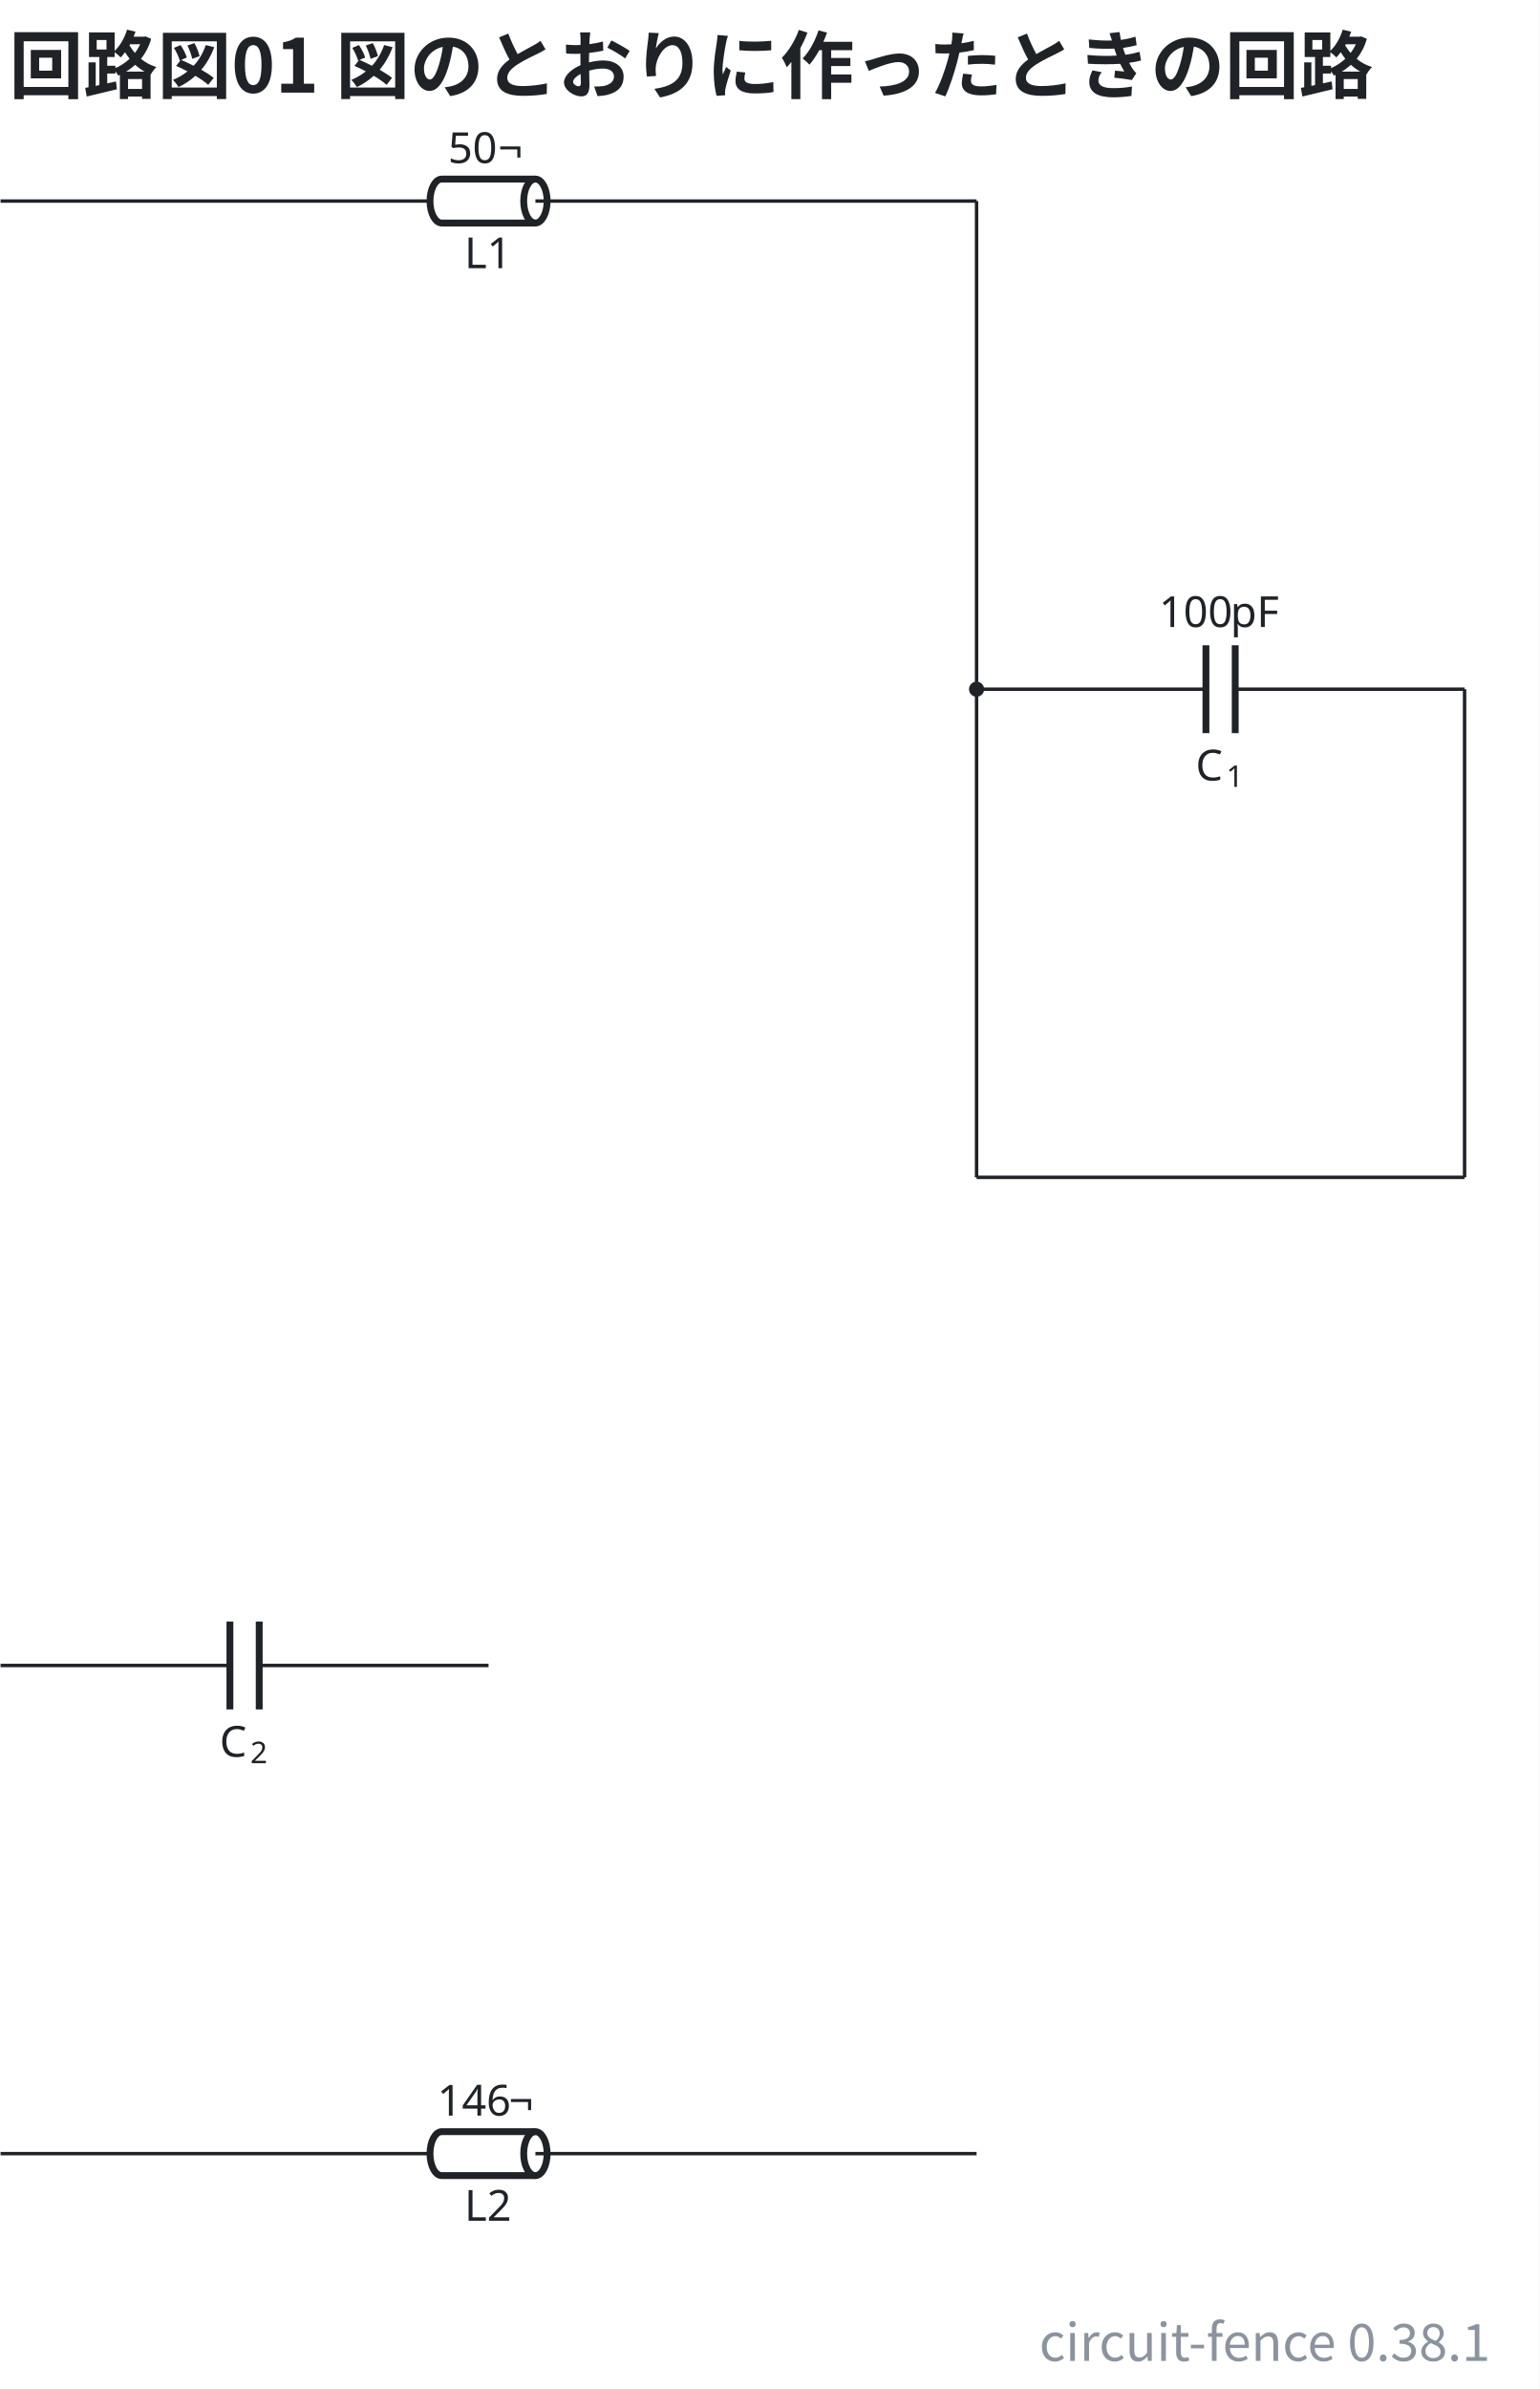
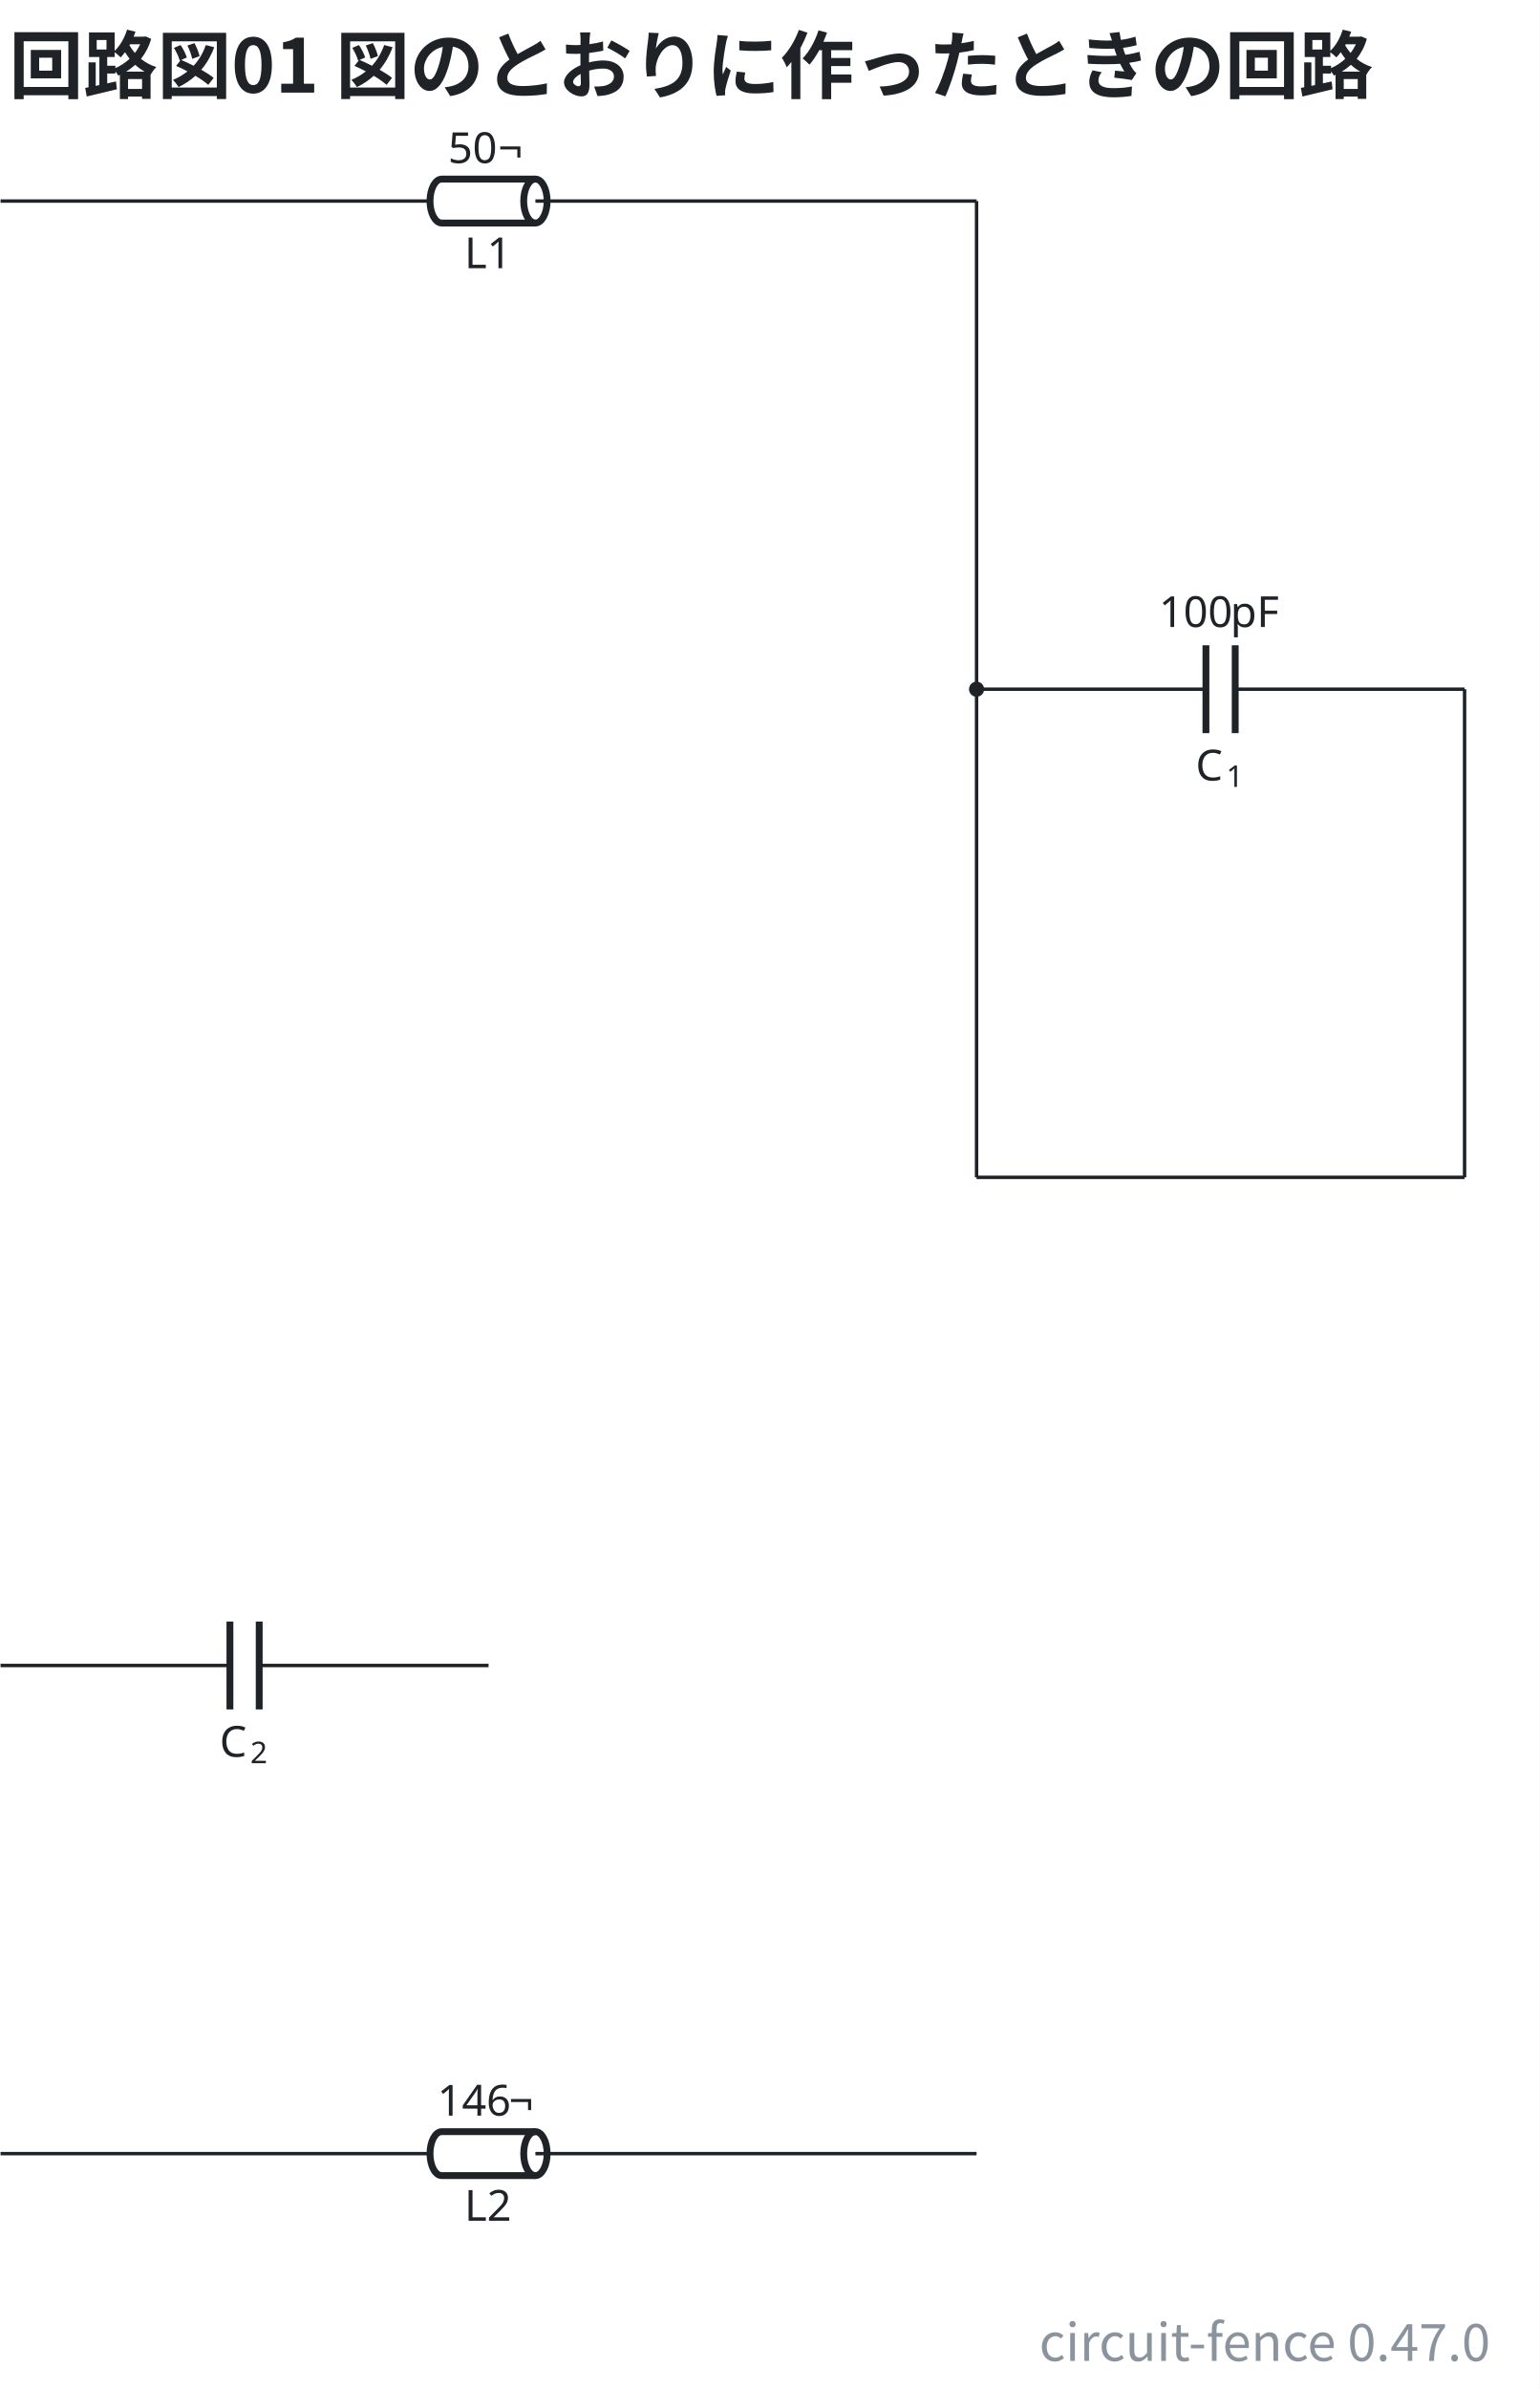
- <svg xmlns="http://www.w3.org/2000/svg" data-figure-paper="#ffffff" data-circuit-fence="0.38.1" fill="#1f2328" width="478.727" height="742.666" viewBox="-72 -72 359.045 556.999">
+ <svg xmlns="http://www.w3.org/2000/svg" data-figure-paper="#ffffff" data-circuit-fence="0.47.0" fill="#1f2328" width="478.727" height="742.666" viewBox="-72 -72 359.045 556.999">
  <rect x="-72" y="-72" width="359.045" height="556.999" fill="#ffffff" />
  <g stroke="#1f2328" stroke-miterlimit="10" stroke-width=".8">
    <path fill="none" d="M-71.87-25.123h.4m-.4 0H28.284m27.314 0h100.154m-.401 0h.4" />
    <g fill="none" stroke-width="1.6">
      <path d="M52.867-30.244H31.015c-1.508 0-2.731 2.293-2.731 5.121 0 2.83 1.223 5.122 2.731 5.122h21.852" />
      <path d="M55.598-25.123c0 2.83-1.223 5.122-2.731 5.122-1.509 0-2.732-2.293-2.732-5.122s1.223-5.121 2.732-5.121c1.508 0 2.731 2.293 2.731 5.121Zm-2.731 0" />
    </g>
    <path fill="none" d="M52.867-25.123h2.731" />
    <text x="-185.681" y="-82.028" stroke="none" font-family="cmr10" font-size="10" transform="translate(221.997 72.554)">L1</text>
    <g stroke="none" font-family="cmr10" font-size="10">
      <text x="-185.681" y="-82.028" transform="translate(218.178 48.043)">50</text>
      <text x="-174.014" y="-82.028" transform="translate(218.178 48.043)">¬</text>
    </g>
    <path fill="none" d="M155.752 88.688h.4m-.4 0h53.491m6.829 0h53.49m-.399 0h.4" />
    <g stroke-width="1.6">
      <path fill="none" d="M209.243 78.445v20.487m6.829-20.487v20.487" />
    </g>
    <g stroke="none">
      <text x="-185.681" y="-82.028" font-family="cmmi10" font-size="10" transform="translate(392.522 191.998)">C</text>
      <text x="-178.534" y="-80.528" font-family="cmr7" font-size="7" transform="translate(392.522 191.998)">1</text>
    </g>
    <g stroke="none" font-family="cmr10" font-size="10">
      <text x="-185.681" y="-82.028" transform="translate(383.963 156.22)">100</text>
      <text x="-169.014" y="-82.028" transform="translate(383.963 156.22)">pF</text>
    </g>
    <path fill="none" d="M-71.87 316.31h.4m-.4 0h53.491m6.829 0H41.94m-.4 0h.4" />
    <g stroke-width="1.6">
      <path fill="none" d="M-18.379 306.067v20.486m6.829-20.486v20.486" />
    </g>
    <g stroke="none">
      <text x="-185.681" y="-82.028" font-family="cmmi10" font-size="10" transform="translate(164.9 419.62)">C</text>
      <text x="-178.534" y="-80.528" font-family="cmr7" font-size="7" transform="translate(164.9 419.62)">2</text>
    </g>
    <path fill="none" d="M-71.87 430.121h.4m-.4 0H28.284m27.314 0h100.154m-.401 0h.4" />
    <g fill="none" stroke-width="1.6">
      <path d="M52.867 425H31.015c-1.508 0-2.731 2.293-2.731 5.121s1.223 5.122 2.731 5.122h21.852" />
      <path d="M55.598 430.121c0 2.829-1.223 5.122-2.731 5.122-1.509 0-2.732-2.293-2.732-5.122S51.358 425 52.867 425c1.508 0 2.731 2.293 2.731 5.121Zm-2.731 0" />
    </g>
    <path fill="none" d="M52.867 430.121h2.731" />
    <text x="-185.681" y="-82.028" stroke="none" font-family="cmr10" font-size="10" transform="translate(221.997 527.798)">L2</text>
    <g stroke="none" font-family="cmr10" font-size="10">
      <text x="-185.681" y="-82.028" transform="translate(215.678 503.287)">146</text>
      <text x="-169.014" y="-82.028" transform="translate(215.678 503.287)">¬</text>
    </g>
    <path fill="none" d="M155.752-25.123V88.688M155.752 88.688V202.5M155.752 202.5h113.81M269.563 202.5V88.687" />
    <path d="M157.117 88.688a1.365 1.365 0 1 0-2.73 0 1.365 1.365 0 0 0 2.73 0Zm-1.365 0" />
    <g>
      <text x="-185.681" y="-82.028" fill="#1f2328" stroke="none" font-family="'Noto Sans CJK JP','Noto Sans JP','Hiragino Sans','Yu Gothic',sans-serif" font-size="17.28" transform="translate(115.811 31.628)" font-weight="bold">回路図01 図のとおりに作ったときの回路</text>
    </g>
    <g>
-       <text x="-185.681" y="-82.028" fill="#8b949e" stroke="none" font-family="'Noto Sans CJK JP','Noto Sans JP','Hiragino Sans','Yu Gothic',sans-serif" font-size="12" transform="translate(461.248 560.485)" text-anchor="end">circuit-fence 0.38.1</text>
+       <text x="-185.681" y="-82.028" fill="#8b949e" stroke="none" font-family="'Noto Sans CJK JP','Noto Sans JP','Hiragino Sans','Yu Gothic',sans-serif" font-size="12" transform="translate(461.248 560.485)" text-anchor="end">circuit-fence 0.47.0</text>
    </g>
  </g>
</svg>
